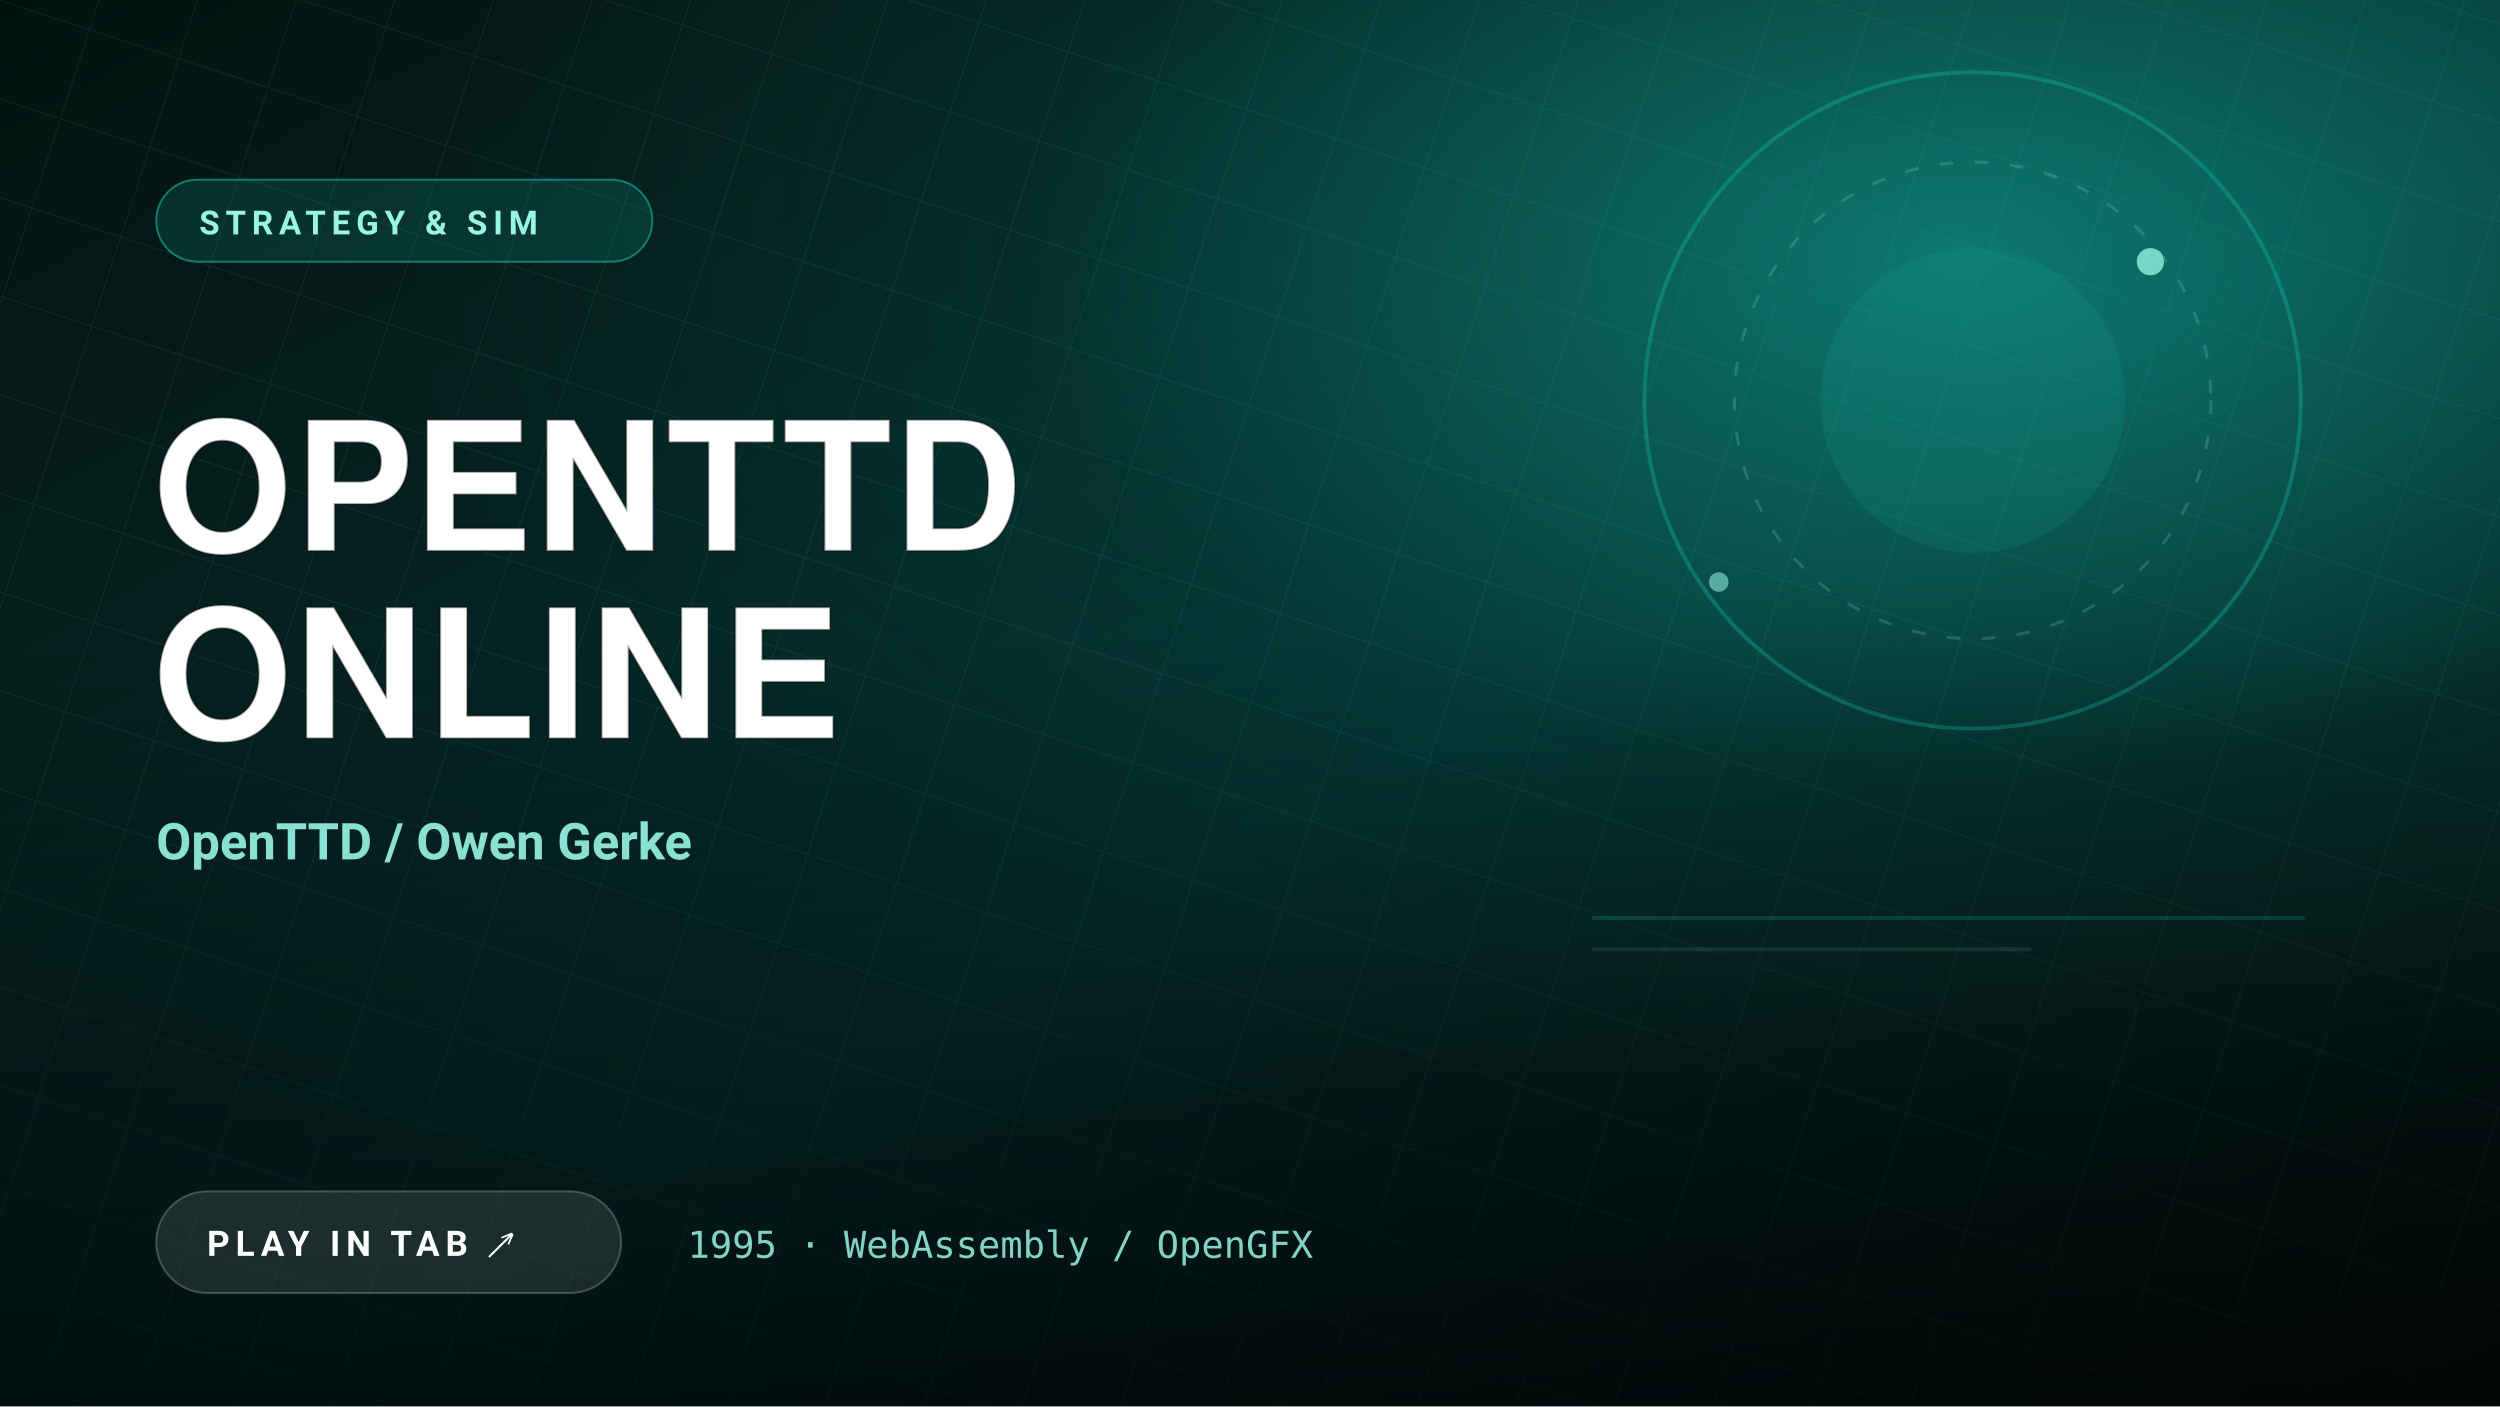
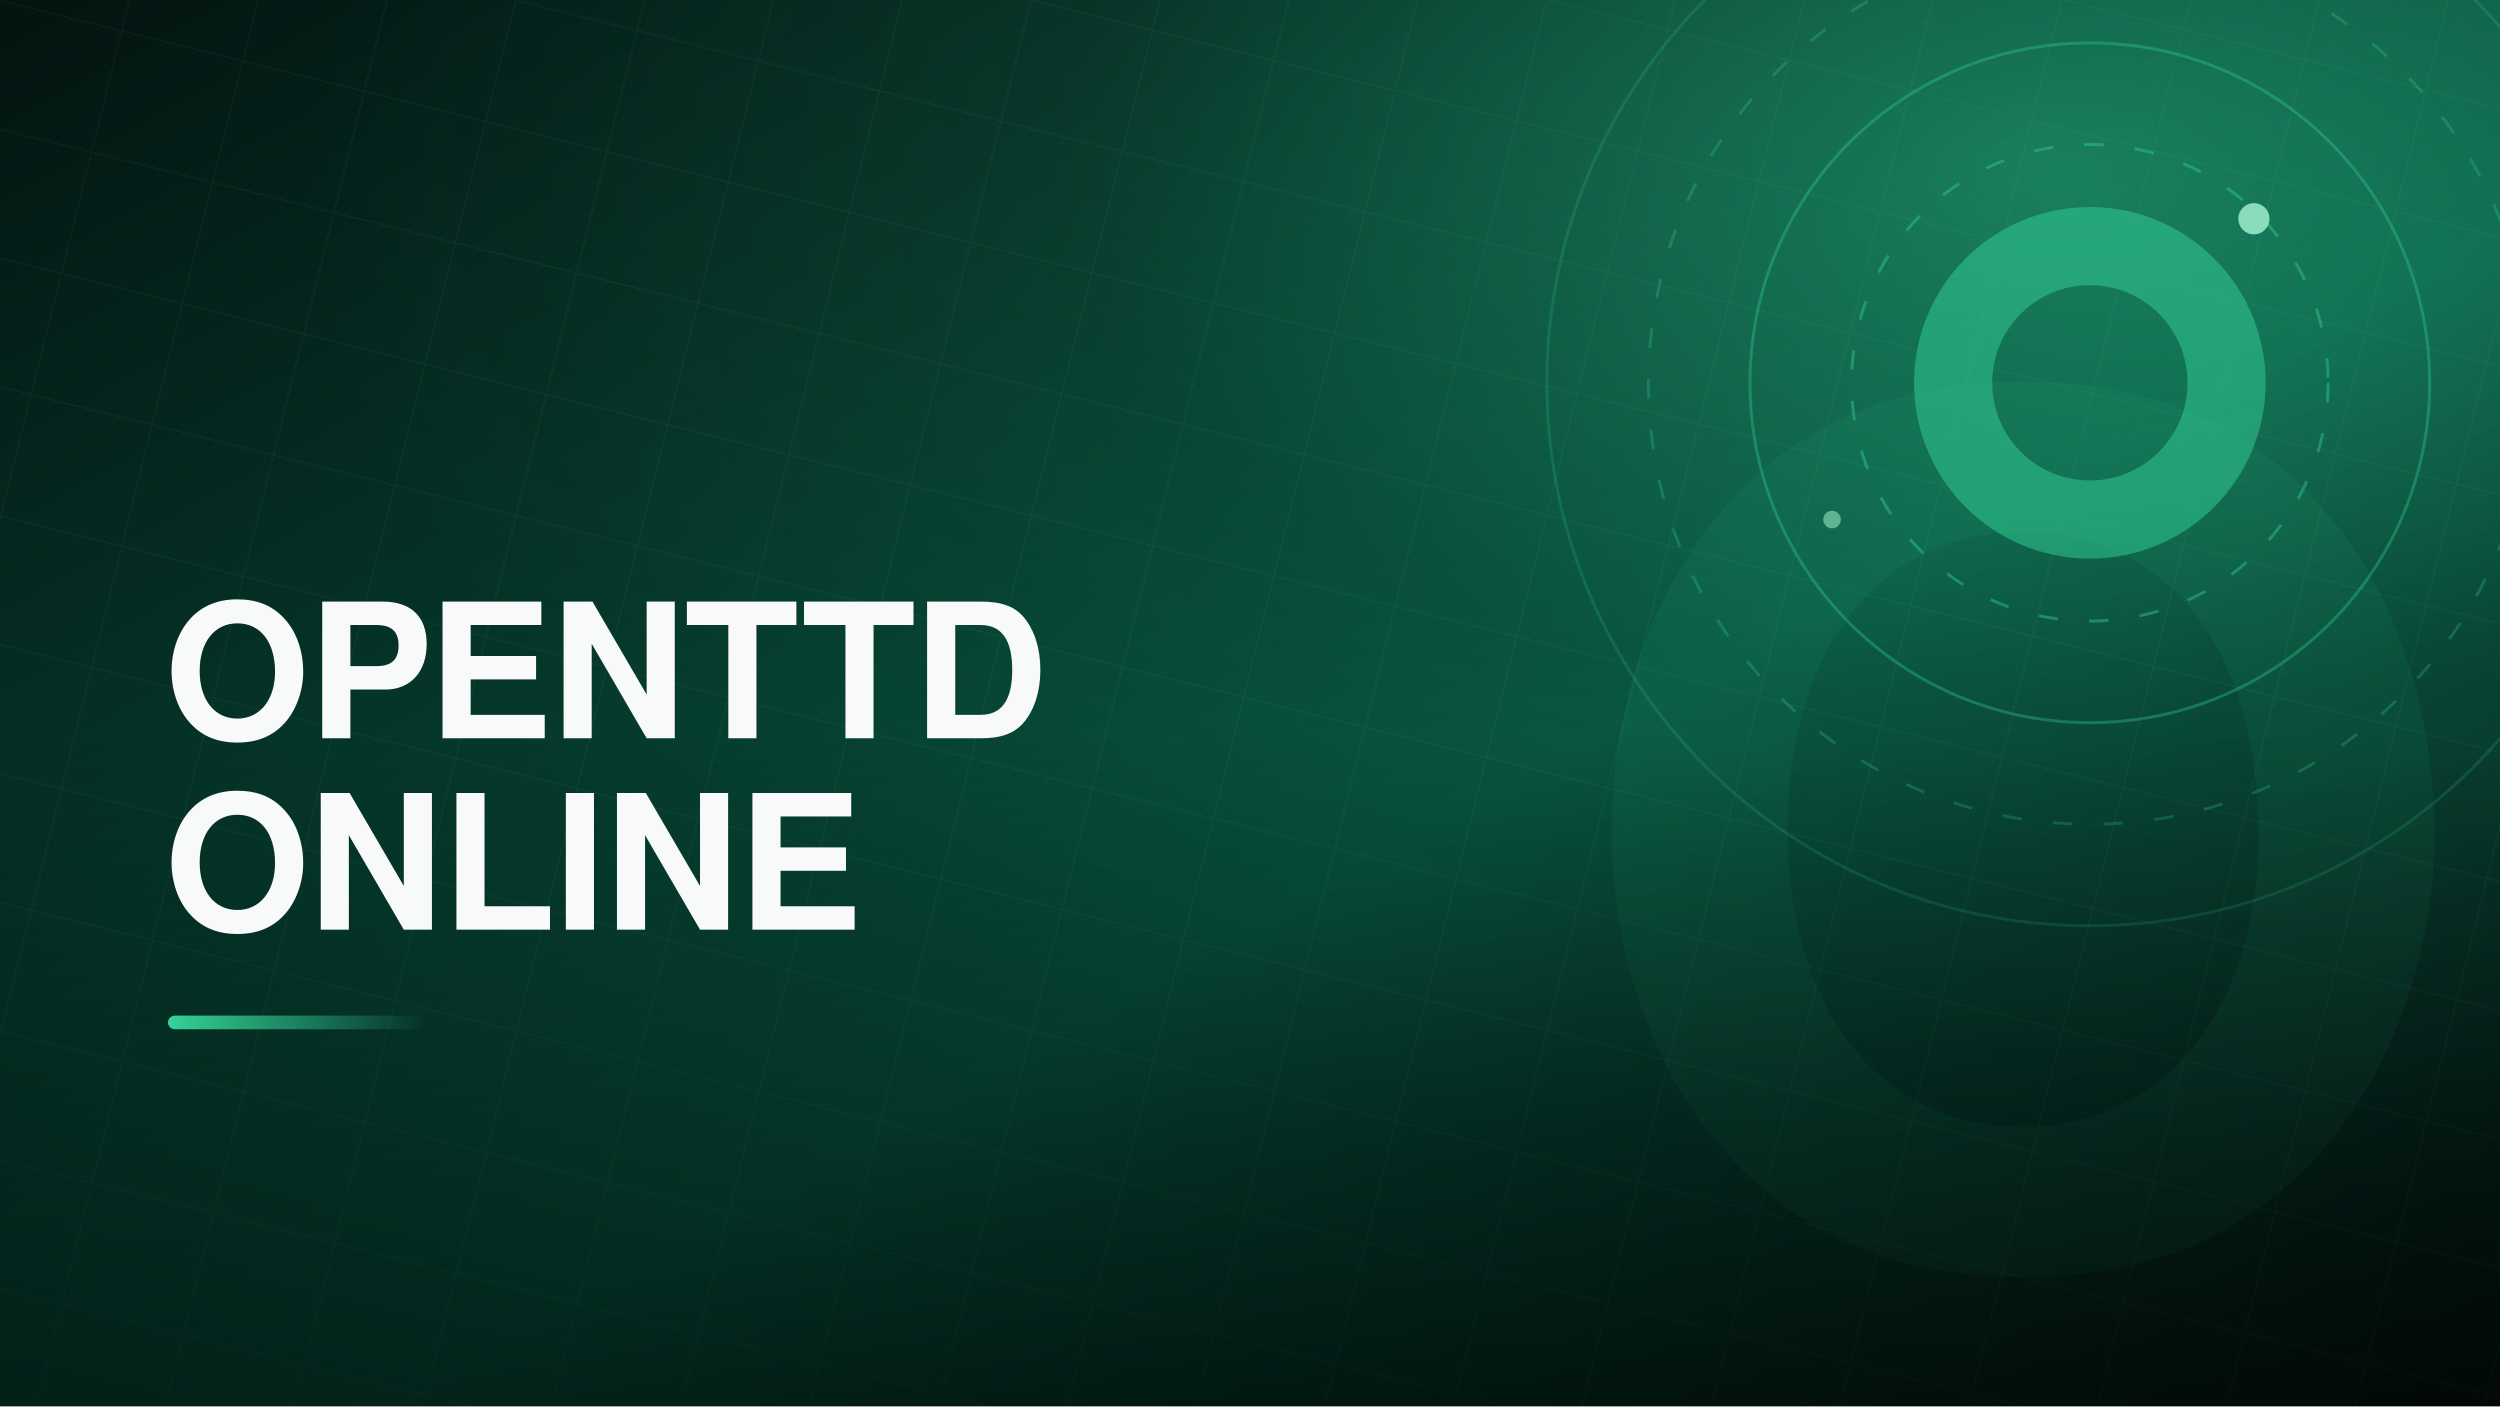
<svg xmlns="http://www.w3.org/2000/svg" viewBox="0 0 1280 720" width="1280" height="720" role="img" aria-label="OpenTTD Online cover art">
  <defs>
    <linearGradient id="bg" x1="0" y1="0" x2="1" y2="1">
-       <stop offset="0%" stop-color="#04120f" />
-       <stop offset="55%" stop-color="#042f2e" />
-       <stop offset="100%" stop-color="#04120f" />
+       <stop offset="0%" stop-color="#041310" />
+       <stop offset="58%" stop-color="#064e3b" />
+       <stop offset="100%" stop-color="#041310" />
    </linearGradient>
-     <radialGradient id="glow" cx="78%" cy="18%" r="62%">
-       <stop offset="0%" stop-color="#14b8a6" stop-opacity="0.55" />
-       <stop offset="60%" stop-color="#14b8a6" stop-opacity="0.08" />
-       <stop offset="100%" stop-color="#14b8a6" stop-opacity="0" />
+     <radialGradient id="glow" cx="82%" cy="12%" r="70%">
+       <stop offset="0%" stop-color="#34d399" stop-opacity="0.42" />
+       <stop offset="55%" stop-color="#34d399" stop-opacity="0.07" />
+       <stop offset="100%" stop-color="#34d399" stop-opacity="0" />
    </radialGradient>
-     <linearGradient id="fade" x1="0" y1="0" x2="0" y2="1">
-       <stop offset="45%" stop-color="#000" stop-opacity="0" />
-       <stop offset="100%" stop-color="#000" stop-opacity="0.65" />
+     <linearGradient id="rule" x1="0" y1="0" x2="1" y2="0">
+       <stop offset="0%" stop-color="#34d399" stop-opacity="1" />
+       <stop offset="100%" stop-color="#34d399" stop-opacity="0" />
    </linearGradient>
-     <pattern id="grid" width="48" height="48" patternUnits="userSpaceOnUse" patternTransform="rotate(18)">
-       <path d="M0 0H48M0 0V48" stroke="#99f6e4" stroke-opacity="0.07" stroke-width="1" />
+     <linearGradient id="shade" x1="0" y1="0" x2="0" y2="1">
+       <stop offset="52%" stop-color="#000" stop-opacity="0" />
+       <stop offset="100%" stop-color="#000" stop-opacity="0.55" />
+     </linearGradient>
+     <pattern id="grid" width="64" height="64" patternUnits="userSpaceOnUse" patternTransform="rotate(14)">
+       <path d="M0 0H64M0 0V64" stroke="#a7f3d0" stroke-opacity="0.055" stroke-width="1" />
    </pattern>
  </defs>
  <rect width="1280" height="720" fill="url(#bg)" />
  <rect width="1280" height="720" fill="url(#grid)" />
  <rect width="1280" height="720" fill="url(#glow)" />
-   <g opacity="0.85">
-     <circle cx="1010" cy="205" r="168" fill="none" stroke="#14b8a6" stroke-opacity="0.42" stroke-width="2" />
-     <circle cx="1010" cy="205" r="122" fill="none" stroke="#99f6e4" stroke-opacity="0.22" stroke-width="1.5" stroke-dasharray="7 11" />
-     <circle cx="1010" cy="205" r="78" fill="#14b8a6" fill-opacity="0.15" />
-     <circle cx="1101" cy="134" r="7" fill="#99f6e4" fill-opacity="0.9" />
-     <circle cx="880" cy="298" r="5" fill="#99f6e4" fill-opacity="0.65" />
-     <path d="M815 470 L1180 470" stroke="#14b8a6" stroke-opacity="0.35" stroke-width="2" />
-     <path d="M815 486 L1040 486" stroke="#99f6e4" stroke-opacity="0.18" stroke-width="2" />
+   <g>
+     <circle cx="1070" cy="196" r="70" fill="none" stroke="#34d399" stroke-opacity="0.50" stroke-width="40" />
+     <circle cx="1070" cy="196" r="122" fill="none" stroke="#34d399" stroke-opacity="0.42" stroke-width="1.5" stroke-dasharray="10 16" />
+     <circle cx="1070" cy="196" r="174" fill="none" stroke="#34d399" stroke-opacity="0.34" stroke-width="1.5" />
+     <circle cx="1070" cy="196" r="226" fill="none" stroke="#34d399" stroke-opacity="0.26" stroke-width="1.5" stroke-dasharray="10 16" />
+     <circle cx="1070" cy="196" r="278" fill="none" stroke="#34d399" stroke-opacity="0.18" stroke-width="1.5" />
+     <circle cx="1154" cy="112" r="8" fill="#a7f3d0" fill-opacity="0.8" />
+     <circle cx="938" cy="266" r="4.5" fill="#a7f3d0" fill-opacity="0.55" />
  </g>
-   <rect width="1280" height="720" fill="url(#fade)" />
-   <g transform="translate(80 92)">
-     <rect x="0" y="0" width="254" height="42" rx="21" fill="#14b8a6" fill-opacity="0.16" stroke="#14b8a6" stroke-opacity="0.6" />
-     <text x="22" y="28" fill="#99f6e4" font-family="Segoe UI, Roboto, Helvetica, Arial, sans-serif" font-size="17" font-weight="700" letter-spacing="3">STRATEGY &amp; SIM</text>
+   <text x="1268" y="640" text-anchor="end" font-family="Segoe UI, Helvetica, Arial, sans-serif" font-weight="900" font-size="600" fill="#34d399" fill-opacity="0.07" letter-spacing="-20">O</text>
+   <rect width="1280" height="720" fill="url(#shade)" />
+   <g font-family="Segoe UI, Arial Black, Helvetica, Arial, sans-serif" font-weight="900" font-size="96" letter-spacing="-1">
+     <text x="84" y="378" fill="#ffffff" fill-opacity="0.97">OPENTTD</text>
+     <text x="84" y="476" fill="#ffffff" fill-opacity="0.97">ONLINE</text>
  </g>
-   <g font-family="Segoe UI, Arial Black, Helvetica, Arial, sans-serif" font-weight="900" font-size="92" letter-spacing="1">
-     <text x="78" y="282" fill="#ffffff" stroke="#000" stroke-opacity="0.35" stroke-width="1">OPENTTD</text>
-     <text x="78" y="378" fill="#ffffff" stroke="#000" stroke-opacity="0.35" stroke-width="1">ONLINE</text>
-   </g>
-   <text x="80" y="440" fill="#99f6e4" font-family="Segoe UI, Roboto, Helvetica, Arial, sans-serif" font-size="26" font-weight="600" opacity="0.9">OpenTTD / Owen Gerke</text>
-   <g transform="translate(80 610)">
-     <rect x="0" y="0" width="238" height="52" rx="26" fill="#ffffff" fill-opacity="0.1" stroke="#ffffff" stroke-opacity="0.22" />
-     <text x="26" y="33" fill="#ffffff" font-family="Segoe UI, Roboto, Helvetica, Arial, sans-serif" font-size="18" font-weight="700" letter-spacing="3">PLAY IN TAB ↗</text>
-     <text x="272" y="34" fill="#99f6e4" font-family="ui-monospace, SFMono-Regular, Menlo, monospace" font-size="19" opacity="0.85">1995 · WebAssembly / OpenGFX</text>
-   </g>
+   <rect x="86" y="520" width="132" height="7" rx="3.5" fill="url(#rule)" />
</svg>
